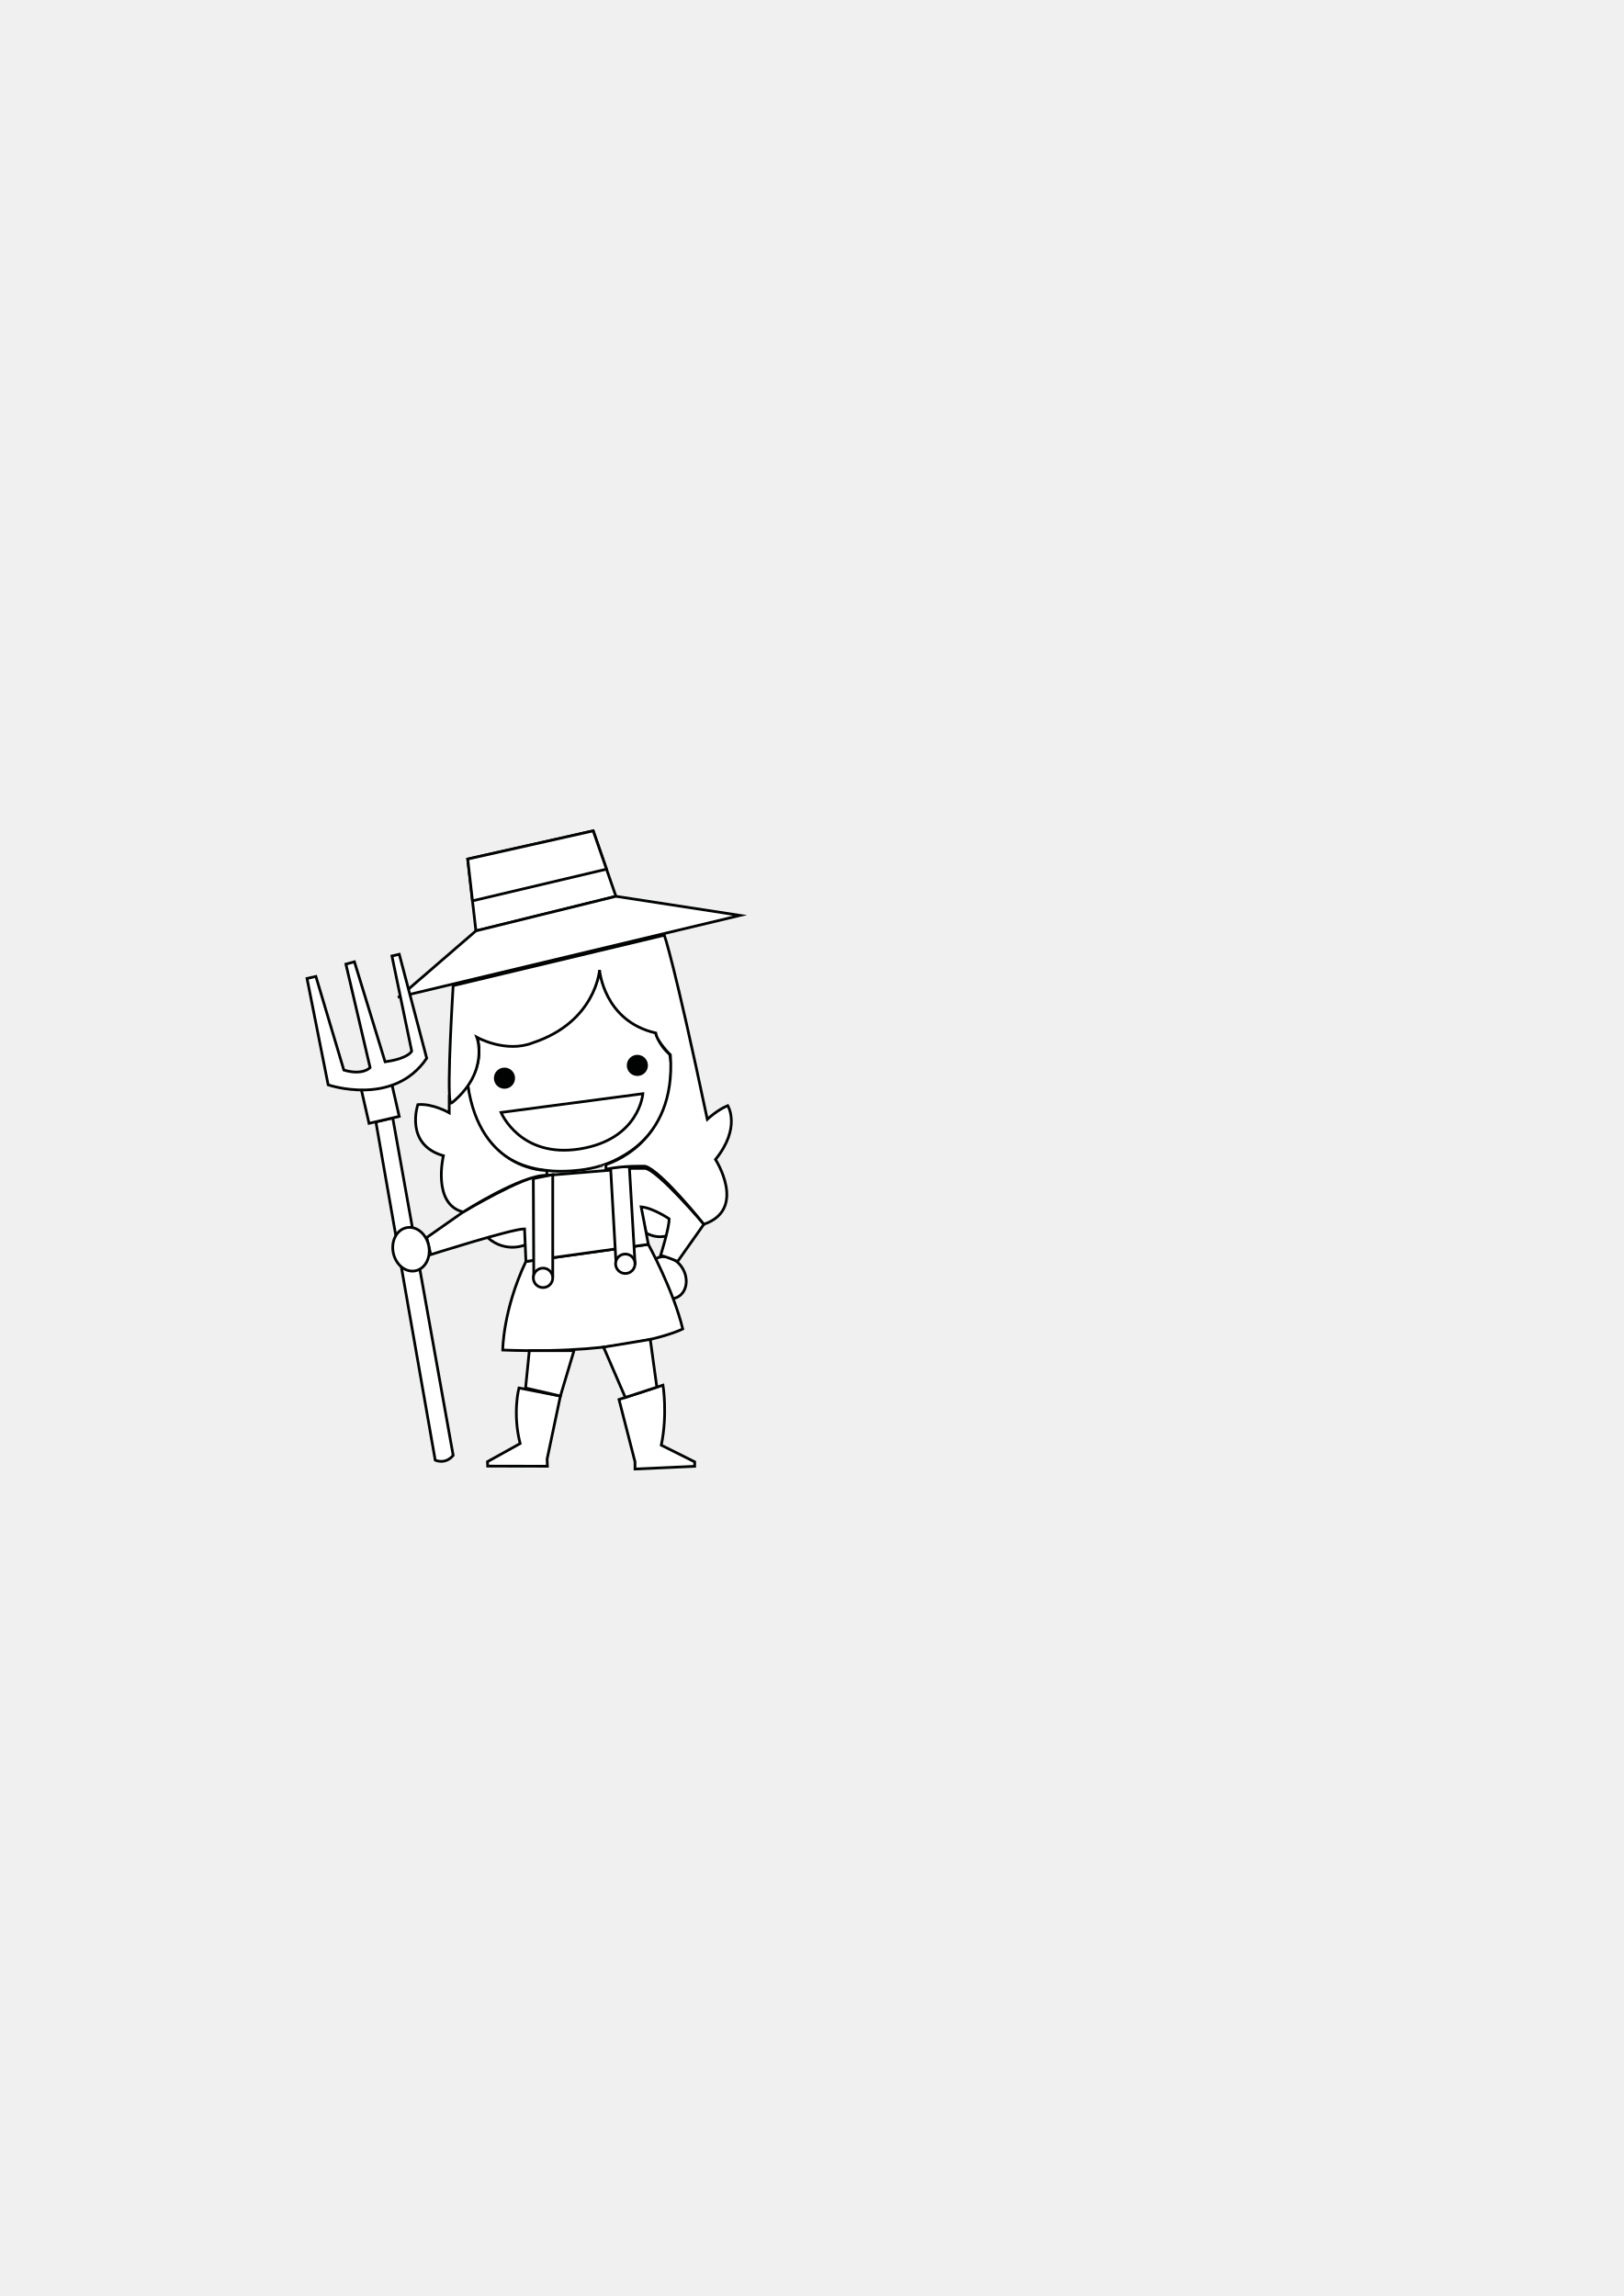
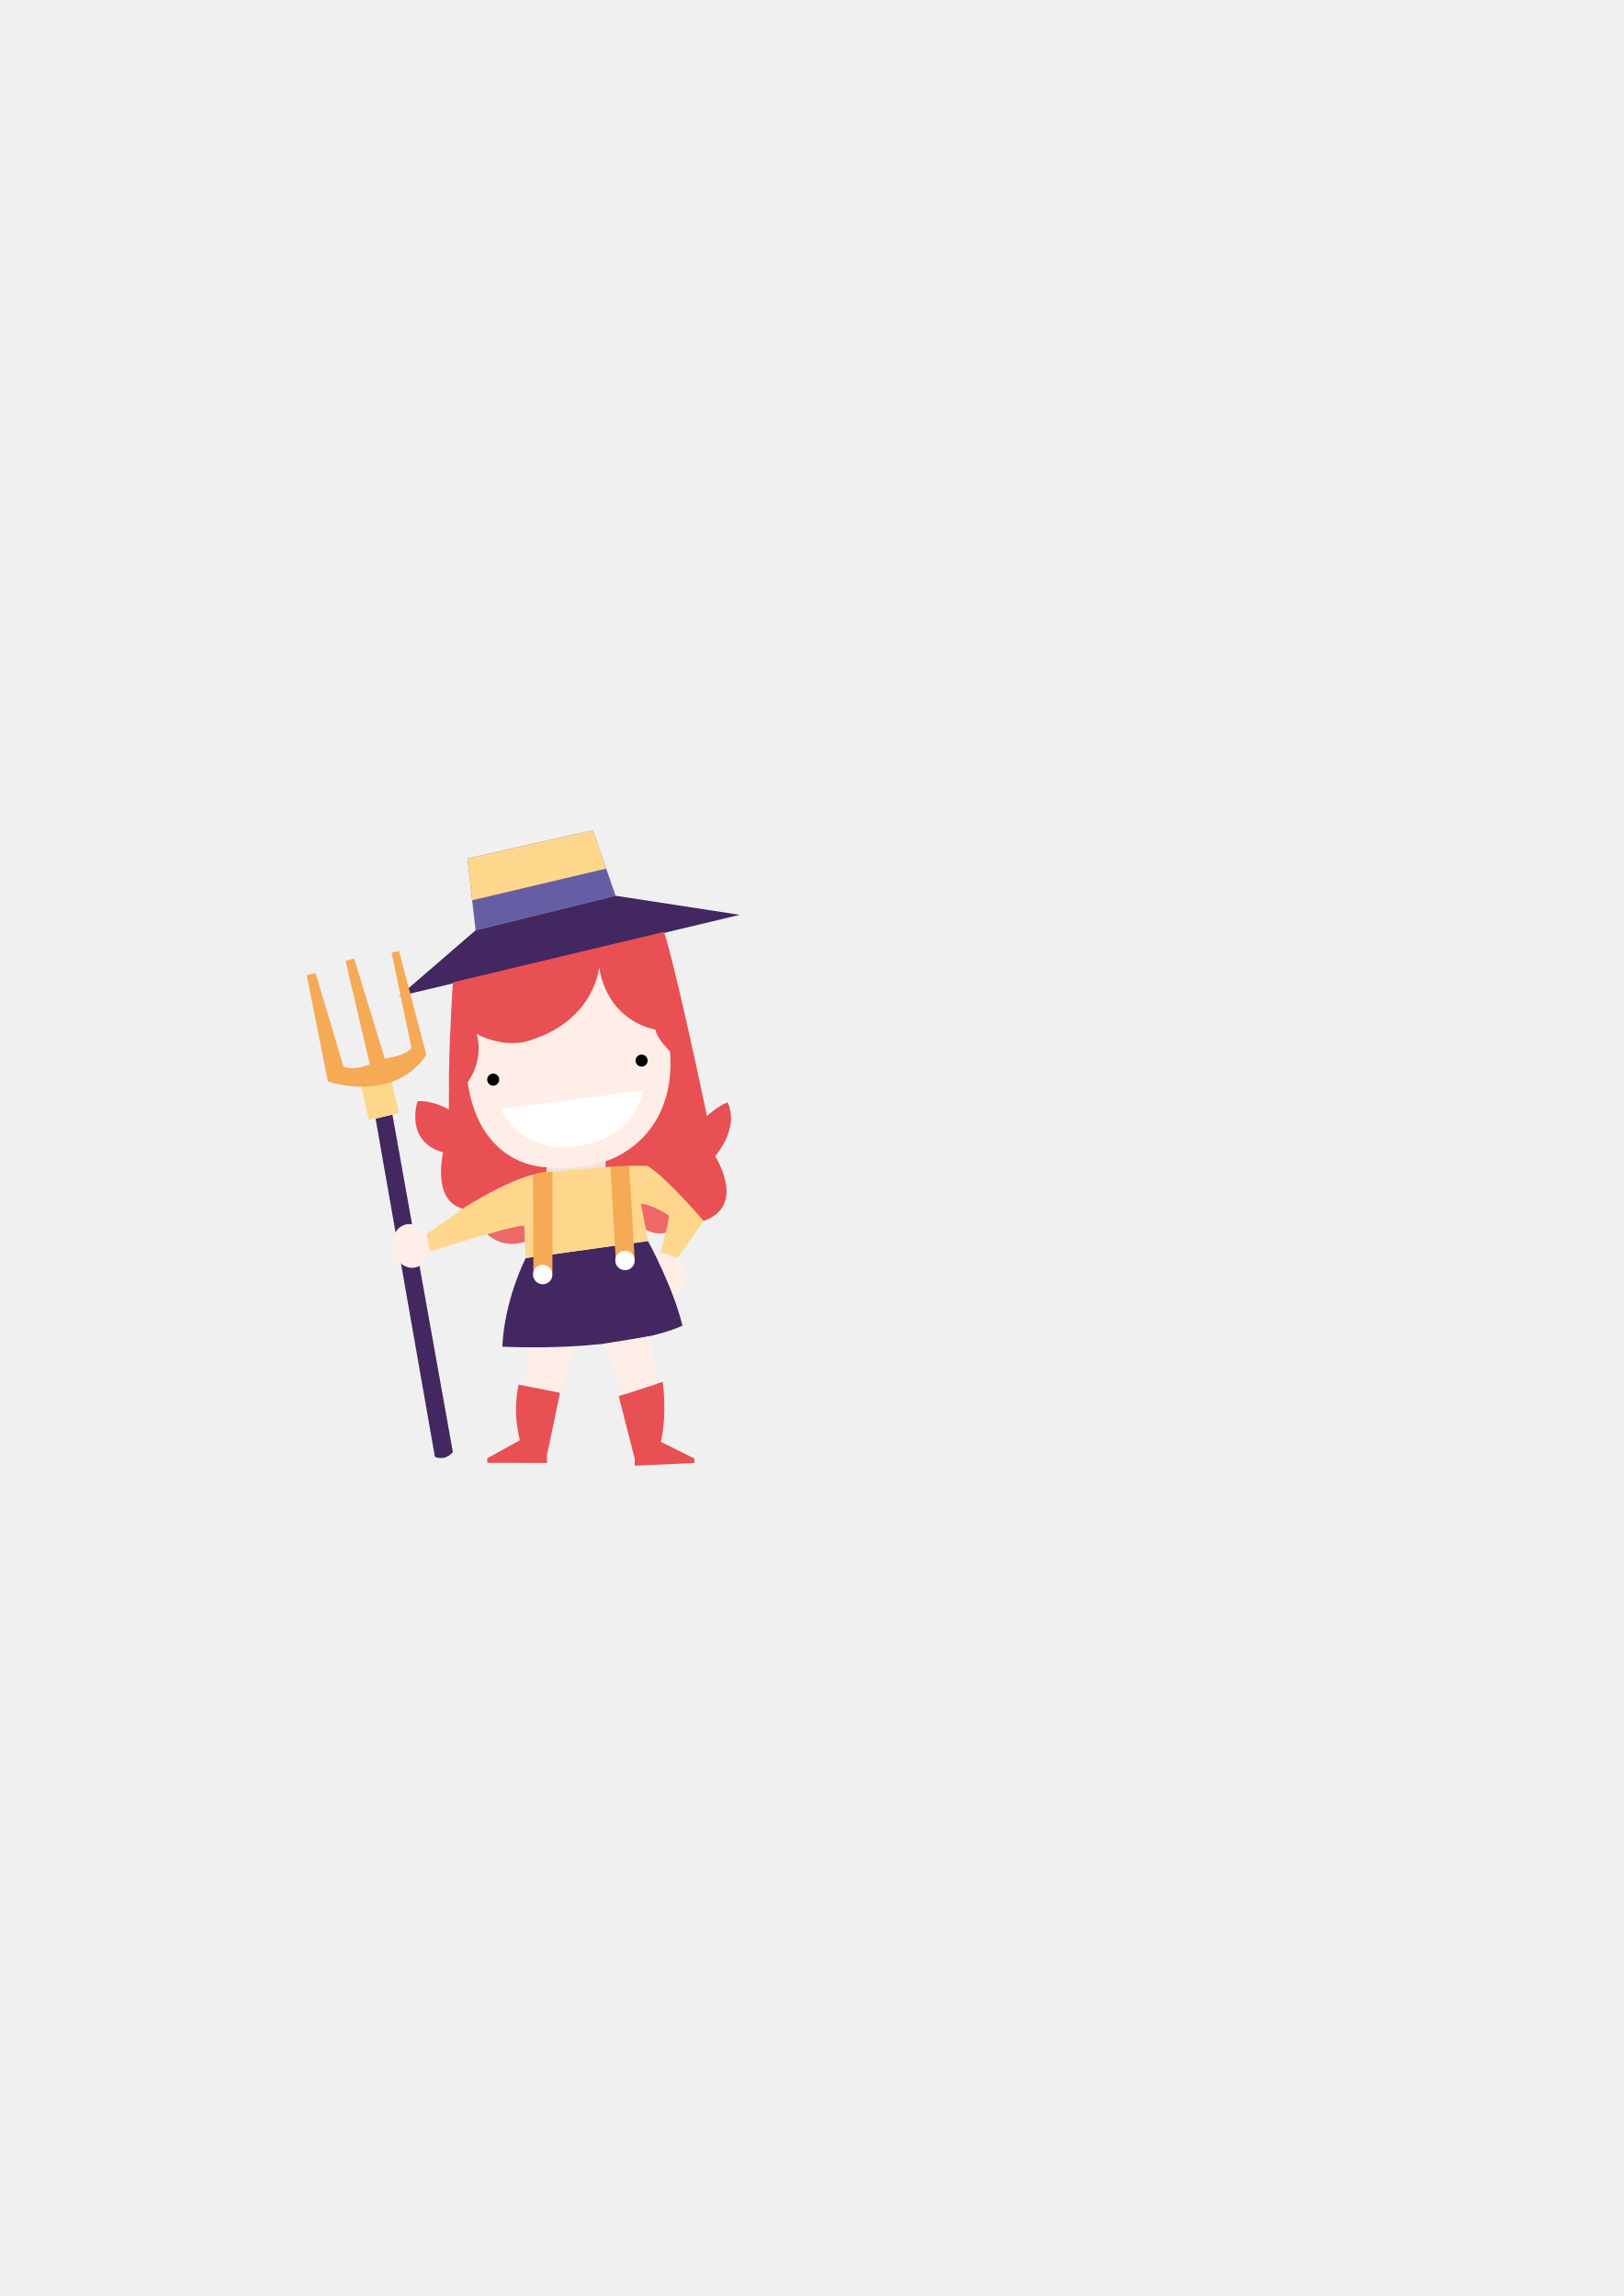
<svg xmlns="http://www.w3.org/2000/svg" version="1.1" id="Calque_1" x="0px" y="0px" width="595.279px" height="841.89px" viewBox="0 0 595.279 841.89" enable-background="new 0 0 595.279 841.89" xml:space="preserve">
-   <path fill="#FFFFFF" stroke="#010202" stroke-miterlimit="10" d="M137.81,411.398l21.75,124.012c0,0,3.664,1.75,6.582-1.75  l-22.158-123.75L137.81,411.398z" />
-   <path fill="#FFFFFF" stroke="#010202" stroke-miterlimit="10" d="M236.913,452.123c0,0,6.146,3.926,11.896-1.518l-4.246-8.195  l-10.896-3L236.913,452.123z" />
-   <path fill="#FFFFFF" stroke="#010202" stroke-miterlimit="10" d="M193.086,456.285c0,0-7.451,3.598-14.364-2.514v-3.166  l13.364-3.695L193.086,456.285z" />
-   <ellipse transform="matrix(0.5029 0.8643 -0.8643 0.5029 526.5308 21.5047)" fill="#FFFFFF" stroke="#010202" stroke-miterlimit="10" cx="244.569" cy="468.535" rx="8.072" ry="6.625" />
-   <path fill="#FFFFFF" stroke="#010202" stroke-miterlimit="10" d="M237.684,456.285c0,0,9.125,16.625,12.625,31  c0,0-18.125,9.5-66,7.75c0,0,0-14.5,8.5-32.5L237.684,456.285z" />
-   <path fill="#FFFFFF" stroke="#010202" stroke-miterlimit="10" d="M233.946,419.986c0.091-0.078,0.185-0.154,0.273-0.233  c0.168-0.144,0.334-0.298,0.5-0.446c2.152-1.965,4.027-4.154,5.602-6.51c3.568-5.487,6.056-12.975,5.679-23.156  c-0.111-0.954-0.25-1.908-0.441-2.859l0.135-0.483c-0.664-0.666-4.916-5.025-5.256-7.903c-19.13-4.377-20.62-23.123-20.62-23.123  s-1.334,19-24.353,26.667c-10.02,4-20.647-2-20.647-2s3.227,8.472-3.31,17.848l0.131,1.427c0,0,1.271,34.457,41.085,29.822  c2.606-0.303,5.076-0.832,7.417-1.539l0,0C220.14,427.496,227.114,425.71,233.946,419.986z" />
-   <polygon fill="#FFFFFF" stroke="#010202" stroke-miterlimit="10" points="174.475,341.327 171.475,314.993 217.475,304.66   225.809,328.66 " />
-   <polygon fill="#FFFFFF" stroke="#010202" stroke-miterlimit="10" points="173.221,330.318 222.351,318.703 217.475,304.66   171.475,314.993 " />
-   <path fill="none" stroke="#010202" stroke-miterlimit="10" d="M240.413,378.782c0,0,2.396,9.211,11.396,10.544" />
-   <polyline fill="#FFFFFF" stroke="#010202" stroke-miterlimit="10" points="145.81,365.66 271.309,335.66 225.809,328.66   174.475,341.327 146.31,365.66 " />
-   <path fill="#FFFFFF" stroke="#010202" stroke-miterlimit="10" d="M236.559,428.41c4.75,0.75,21.5,20.5,21.5,20.5l-9.625,13.625  c0,0-5.037-2.125-6.268-2.125c0,0,3.268-10.375,3.143-13.5c0,0-5.875-4-10.25-4.375c0,0,1.594,8.082,2.5,13.057  c0.043,0.238,0.086,0.473,0.125,0.693l-44.875,6.25l-0.501-11.93c-4.501-0.057-34.374,9.43-34.374,9.43l-1.5-6.25l13.375-9.375  c0,0,22.211-13.127,28.586-13.252l33.582-2.748H236.559" />
-   <circle fill="#010202" cx="184.946" cy="395.339" r="3.875" />
-   <circle fill="#010202" cx="233.667" cy="390.656" r="3.875" />
-   <path fill="none" stroke="#010202" stroke-miterlimit="10" d="M183.685,407.91l52-6.875c0,0-1.25,16.75-23.125,20.25  C190.685,424.785,183.685,407.91,183.685,407.91z" />
-   <polygon fill="#FFFFFF" stroke="#010202" stroke-miterlimit="10" points="195.518,432.15 195.685,467.826 202.644,467.826   202.644,430.718 " />
-   <polygon fill="#FFFFFF" stroke="#010202" stroke-miterlimit="10" points="223.851,428.076 225.851,463.244 232.809,463.244   230.723,427.671 " />
-   <circle fill="#FFFFFF" stroke="#010202" stroke-miterlimit="10" cx="199.081" cy="468.557" r="3.563" />
-   <circle fill="#FFFFFF" stroke="#010202" stroke-miterlimit="10" cx="229.247" cy="463.395" r="3.562" />
-   <path fill="#FFFFFF" stroke="#010202" stroke-miterlimit="10" d="M166.142,361.41" />
-   <path fill="#FFFFFF" stroke="#010202" stroke-miterlimit="10" d="M169.81,444.41" />
-   <path fill="#FFFFFF" stroke="#010202" stroke-miterlimit="10" d="M164.759,401.035l6.748-3.247  c4.545,31.854,28.97,31.407,28.97,31.407v1.75c-9.333-0.18-30.667,13.467-30.667,13.467c-11.5-2.875-7.25-20.625-7.25-20.625  c-14.375-4.125-9.375-18.75-9.375-18.75c5.5-0.5,11.507,3,11.507,3v-6.541" />
-   <path fill="#FFFFFF" stroke="#010202" stroke-miterlimit="10" d="M243.559,342.91c0,0,3.625,10,15.75,67.5c0,0,3.75-3.5,7.5-5  c0,0,5,8-4.5,19.75c0,0,11.75,18.25-4.25,23.75c0,0-15.75-19.676-21.5-21.275c0,0-8.074-0.311-14.416,1.109l0.022-1.748  c0,0,25.977-7.251,23.613-40.214c0,0-4.981-4.876-5.352-7.999c-19.13-4.377-20.62-23.123-20.62-23.123s-1.334,19-24.353,26.667  c-10.02,4-20.648-2-20.648-2s4.7,12.304-8.667,23.667c-1.354,1.152-1.082,0-1.082,0c-1.25-4.917,1.082-42.584,1.082-42.584  L243.559,342.91z" />
-   <path fill="#FFFFFF" stroke="#010202" stroke-miterlimit="10" d="M226.935,513.16l16.125-5.25c0,0,1.75,10.625-0.625,22l12.25,6.125  v1.625l-21.875,1v-2.625L226.935,513.16z" />
-   <path fill="#FFFFFF" stroke="#010202" stroke-miterlimit="10" d="M205.45,511.9l-15.189-2.965c0,0-2.436,9.115,0.433,20.375  l-11.972,6.652l0.071,1.625l21.897,0.045l-0.113-2.623L205.45,511.9z" />
-   <polygon fill="#FFFFFF" stroke="#010202" stroke-miterlimit="10" points="192.685,508.935 194.06,495.25 210.435,495.25   205.45,511.9 " />
-   <polygon fill="#FFFFFF" stroke="#010202" stroke-miterlimit="10" points="221.274,493.964 229.247,512.406 240.809,508.642   238.397,491.126 " />
-   <ellipse transform="matrix(0.2067 0.9784 -0.9784 0.2067 567.7179 215.9545)" fill="#FFFFFF" stroke="#010202" stroke-miterlimit="10" cx="150.682" cy="458.083" rx="8.073" ry="6.625" />
-   <rect x="133.76" y="398.213" transform="matrix(-0.9748 0.2232 -0.2232 -0.9748 365.6323 767.686)" fill="#FFFFFF" stroke="#010202" stroke-miterlimit="10" width="11.353" height="12.582" />
-   <path fill="#FFFFFF" stroke="#010202" stroke-miterlimit="10" d="M120.31,397.788c0,0,24,8.247,36.125-9.753l-10.051-38.125  l-2.699,0.625l7.25,34.875c0,0-0.963,2.607-9.264,3.848c-0.159,0.023-0.321,0.046-0.486,0.069l-11.25-36.667l-3.125,0.875  l8.875,37.93c0,0-2.625,2.987-9.625,0.904l-10.25-34.334l-3.25,0.75L120.31,397.788z" />
+   <g>
+     <rect x="200.375" y="426.465" transform="matrix(-0.9973 0.0738 -0.0738 -0.9973 455.1806 840.6905)" fill="#F2E3DD" width="23.375" height="4.575" />
+     <path fill="#422760" d="M137.697,410.184l21.75,124.011c0,0,3.664,1.75,6.582-1.75L143.87,408.696L137.697,410.184z" />
+     <path fill="#ED6868" d="M236.8,450.91c0,0,6.146,3.928,11.896-1.52l-4.248-8.195l-10.896-3L236.8,450.91z" />
+     <path fill="#ED6868" d="M192.972,455.07c0,0-7.45,3.6-14.362-2.514v-3.166l13.362-3.695L192.972,455.07z" />
+     <ellipse transform="matrix(0.503 0.8643 -0.8643 0.503 525.4161 21.0089)" fill="#FEEEE7" cx="244.441" cy="467.345" rx="8.072" ry="6.625" />
+     <path fill="#422760" d="M237.572,455.07c0,0,9.125,16.625,12.625,31c0,0-18.125,9.5-66,7.75c0,0,0-14.5,8.5-32.5L237.572,455.07z" />
+     <path fill="#FEEEE7" d="M233.831,418.771c0.092-0.078,0.184-0.154,0.273-0.233c0.168-0.144,0.334-0.298,0.502-0.446   c2.151-1.965,4.024-4.154,5.602-6.51c3.566-5.487,6.055-12.975,5.676-23.156c-0.108-0.954-0.248-1.908-0.44-2.859l0.137-0.482   c-0.666-0.666-4.916-5.025-5.256-7.903c-19.131-4.378-20.621-23.122-20.621-23.122s-1.334,19-24.352,26.666   c-10.021,4-20.648-2-20.648-2s3.227,8.473-3.309,17.849l0.131,1.427c0,0,1.271,34.456,41.084,29.819   c2.606-0.303,5.076-0.832,7.418-1.539l0,0C220.028,426.281,227.001,424.498,233.831,418.771z" />
+     <polygon fill="#655EA4" points="174.363,341.113 171.363,314.78 217.361,304.446 225.695,328.446  " />
+     <polygon fill="#FED78C" points="173.108,330.104 222.238,318.489 217.361,304.446 171.363,314.78  " />
+     <polyline fill="#422760" points="145.697,365.446 271.197,335.446 225.695,328.446 174.363,341.113 146.197,365.446  " />
+     <path fill="#FED78C" d="M236.447,427.195c4.75,0.75,21.5,20.5,21.5,20.5l-9.625,13.625c0,0-5.037-2.125-6.271-2.125   c0,0,3.271-10.375,3.146-13.5c0,0-5.875-4-10.25-4.375c0,0,1.594,8.084,2.5,13.061c0.043,0.236,0.084,0.469,0.125,0.689   l-44.875,6.25l-0.502-11.93c-4.5-0.055-34.373,9.43-34.373,9.43l-1.5-6.25l13.375-9.375c0,0,19.86-12.846,28.586-13.25l33.58-2.75   H236.447" />
+     <circle fill="#010202" cx="235.223" cy="388.905" r="2.206" />
+     <circle fill="#010202" cx="180.814" cy="395.871" r="2.206" />
+     <path fill="#FFFFFF" d="M183.572,406.696l52-6.875c0,0-1.25,16.75-23.125,20.25C190.572,423.57,183.572,406.696,183.572,406.696z" />
+     <polygon fill="#F6AA56" points="195.404,430.404 195.572,466.613 202.531,466.613 202.531,429.503  " />
+     <polygon fill="#F6AA56" points="223.738,426.861 225.738,462.029 232.697,462.029 230.61,426.458  " />
+     <circle fill="#FFFFFF" cx="198.967" cy="467.341" r="3.562" />
+     <circle fill="#FFFFFF" cx="229.134" cy="462.181" r="3.562" />
+     <path fill="#FFFFFF" stroke="#010202" stroke-miterlimit="10" d="M166.029,360.196" />
+     <path fill="#FFFFFF" stroke="#010202" stroke-miterlimit="10" d="M169.697,443.195" />
+     <path fill="#E85053" d="M164.647,399.821l6.748-3.247c4.545,31.855,28.969,31.406,28.969,31.406v1.748   c-11.931,1.059-30.666,13.467-30.666,13.467c-11.5-2.875-7.25-20.626-7.25-20.626c-14.375-4.123-9.375-18.748-9.375-18.748   c5.5-0.5,11.506,3,11.506,3v-6.541" />
+     <path fill="#E85053" d="M226.822,511.945l16.125-5.25c0,0,1.75,10.625-0.625,22l12.25,6.125v1.625l-21.875,1v-2.625   L226.822,511.945z" />
+     <path fill="#E85053" d="M205.337,510.687l-15.188-2.967c0,0-2.437,9.115,0.434,20.377l-11.973,6.652l0.069,1.623l21.898,0.047   l-0.113-2.623L205.337,510.687z" />
+     <polygon fill="#FEEEE7" points="192.572,507.72 193.947,494.035 210.322,494.035 205.337,510.687  " />
+     <polygon fill="#FEEEE7" points="221.161,492.75 229.134,511.193 240.697,507.427 238.284,489.914  " />
+     <ellipse transform="matrix(0.2068 0.9784 -0.9784 0.2068 566.422 215.0651)" fill="#FEEEE7" cx="150.571" cy="456.87" rx="8.072" ry="6.625" />
+     <rect x="133.654" y="396.994" transform="matrix(-0.9748 0.2232 -0.2232 -0.9748 365.1662 765.293)" fill="#FED78C" width="11.353" height="12.583" />
+     <path fill="#F6AA56" d="M120.195,396.574c0,0,24.002,8.247,36.127-9.753l-10.051-38.125l-2.699,0.625l7.25,34.875   c0,0-0.963,2.607-9.265,3.848c-0.159,0.023-0.321,0.047-0.485,0.069l-11.25-36.667l-3.125,0.875l8.875,37.93   c0,0-5.605,2.428-9.625,0.904l-10.252-34.334l-3.25,0.75L120.195,396.574z" />
+     <path fill="#E85053" d="M243.447,341.696c0,0,3.625,10,15.75,67.5c0,0,3.75-3.5,7.5-5c0,0,5,8-4.5,19.749   c0,0,11.75,18.25-4.25,23.75c0,0-13.498-15.846-20.519-20.166c0,0-7.75-0.334-15.395,0.473l0.018-2.219   c0,0,25.979-7.253,23.615-40.216c0,0-4.981-4.876-5.352-7.998c-19.132-4.378-20.621-23.123-20.621-23.123s-1.334,19-24.353,26.667   c-10.02,4-20.647-2-20.647-2s4.699,12.304-8.666,23.667c-1.355,1.152-1.082,0-1.082,0c-1.25-4.917,1.082-42.584,1.082-42.584   L243.447,341.696z" />
+   </g>
</svg>
